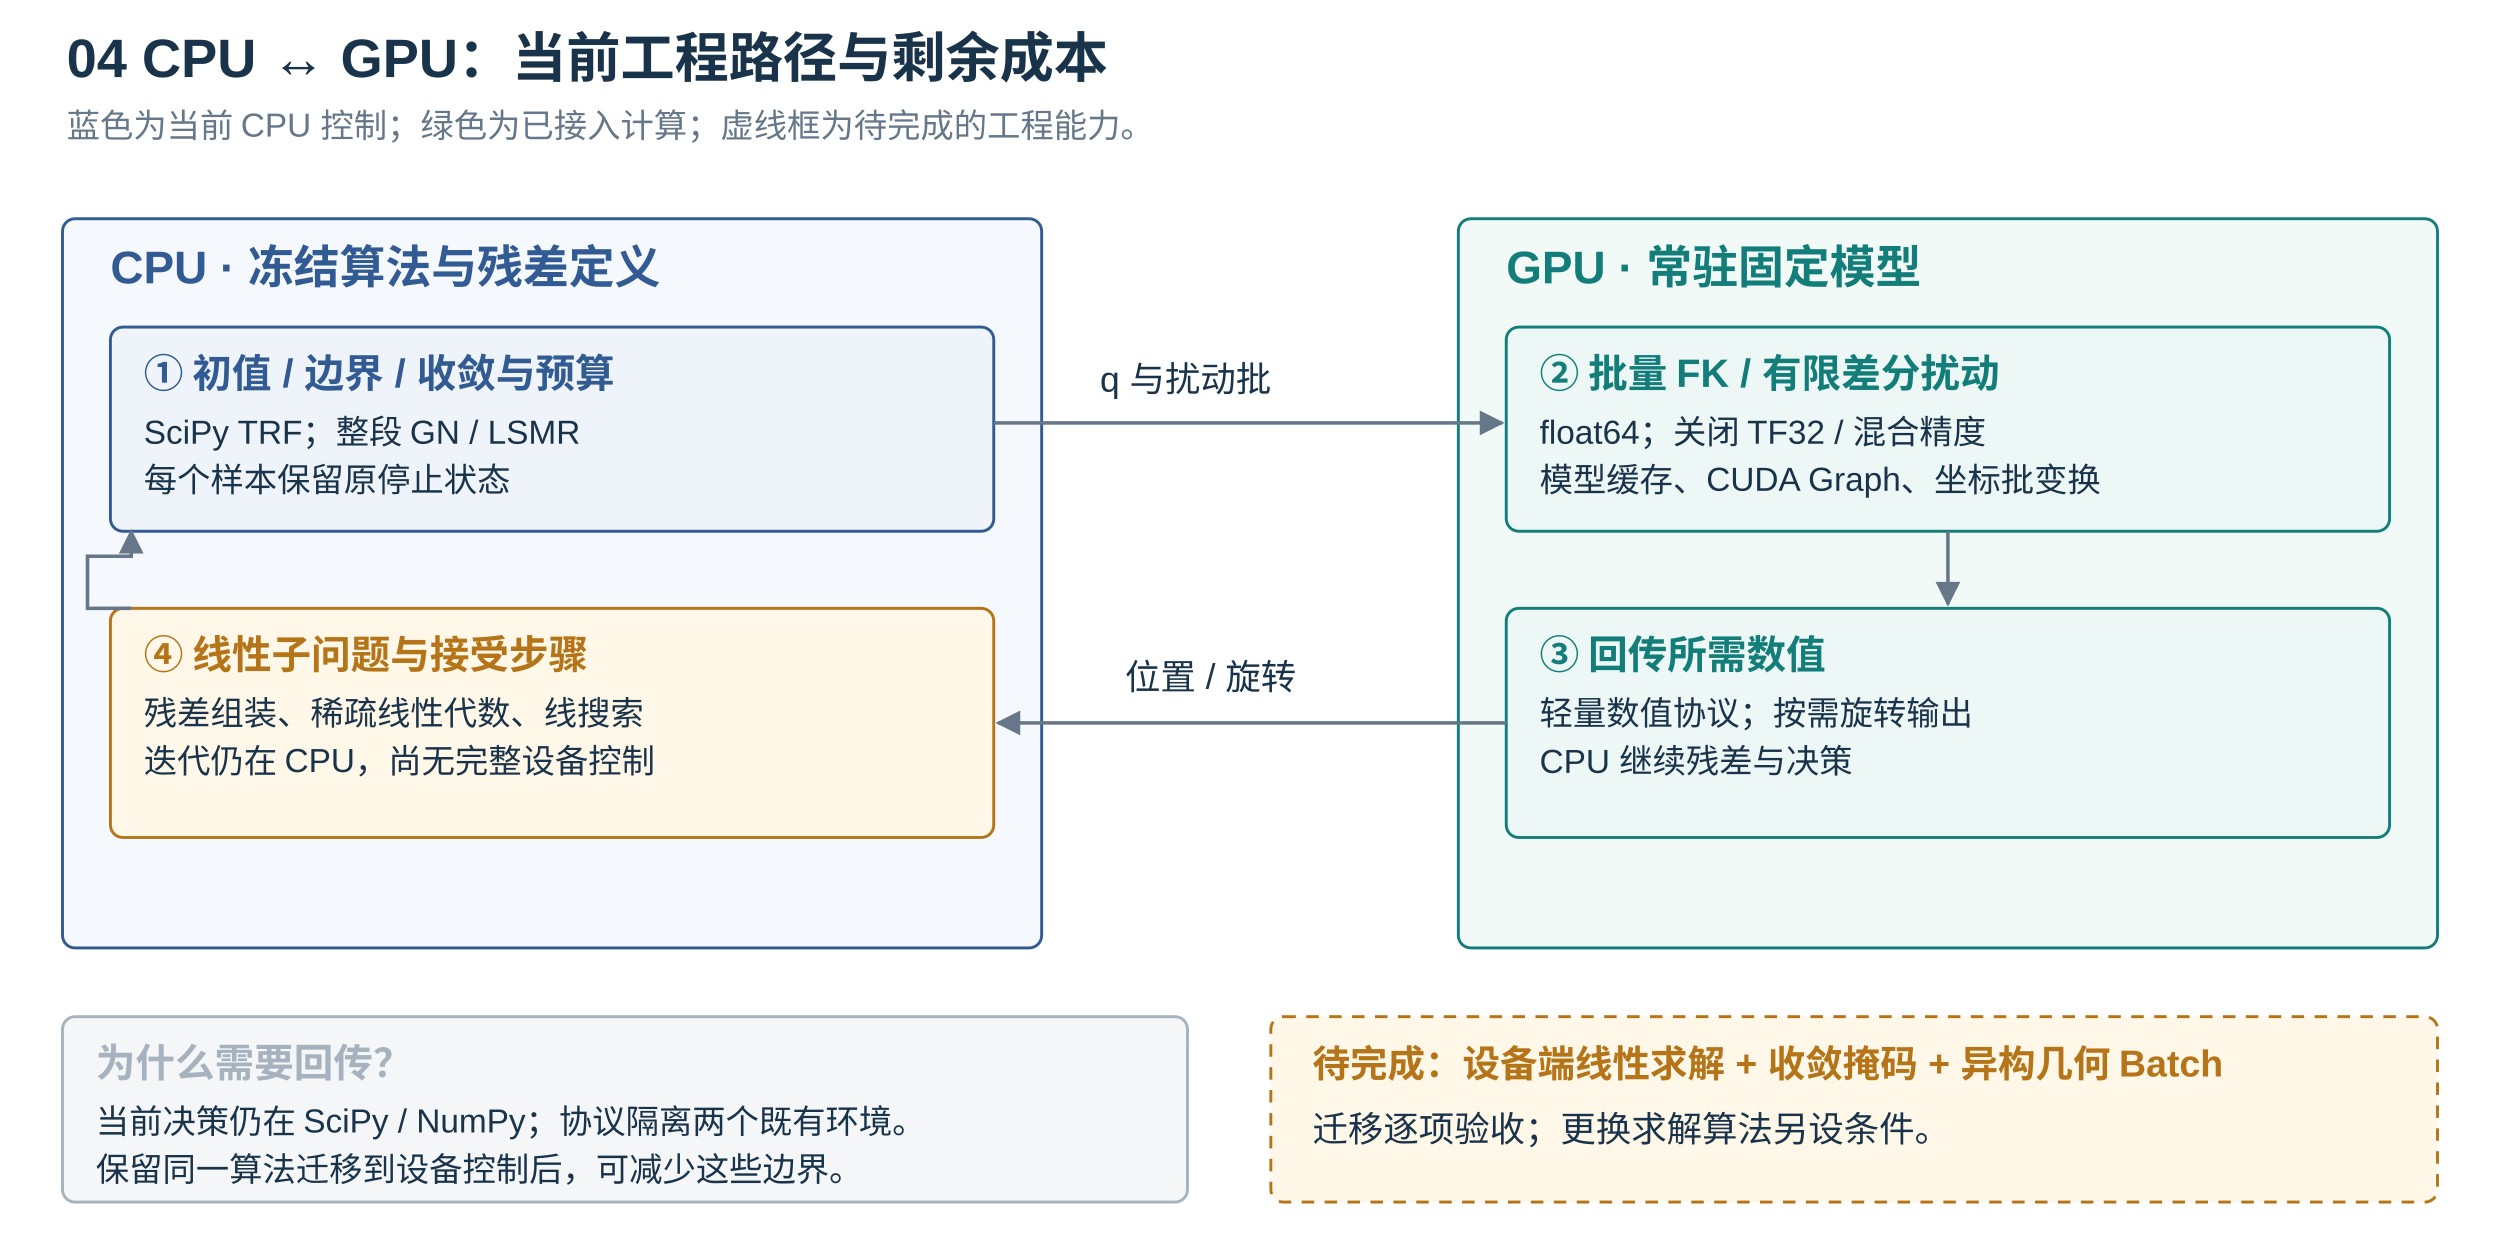
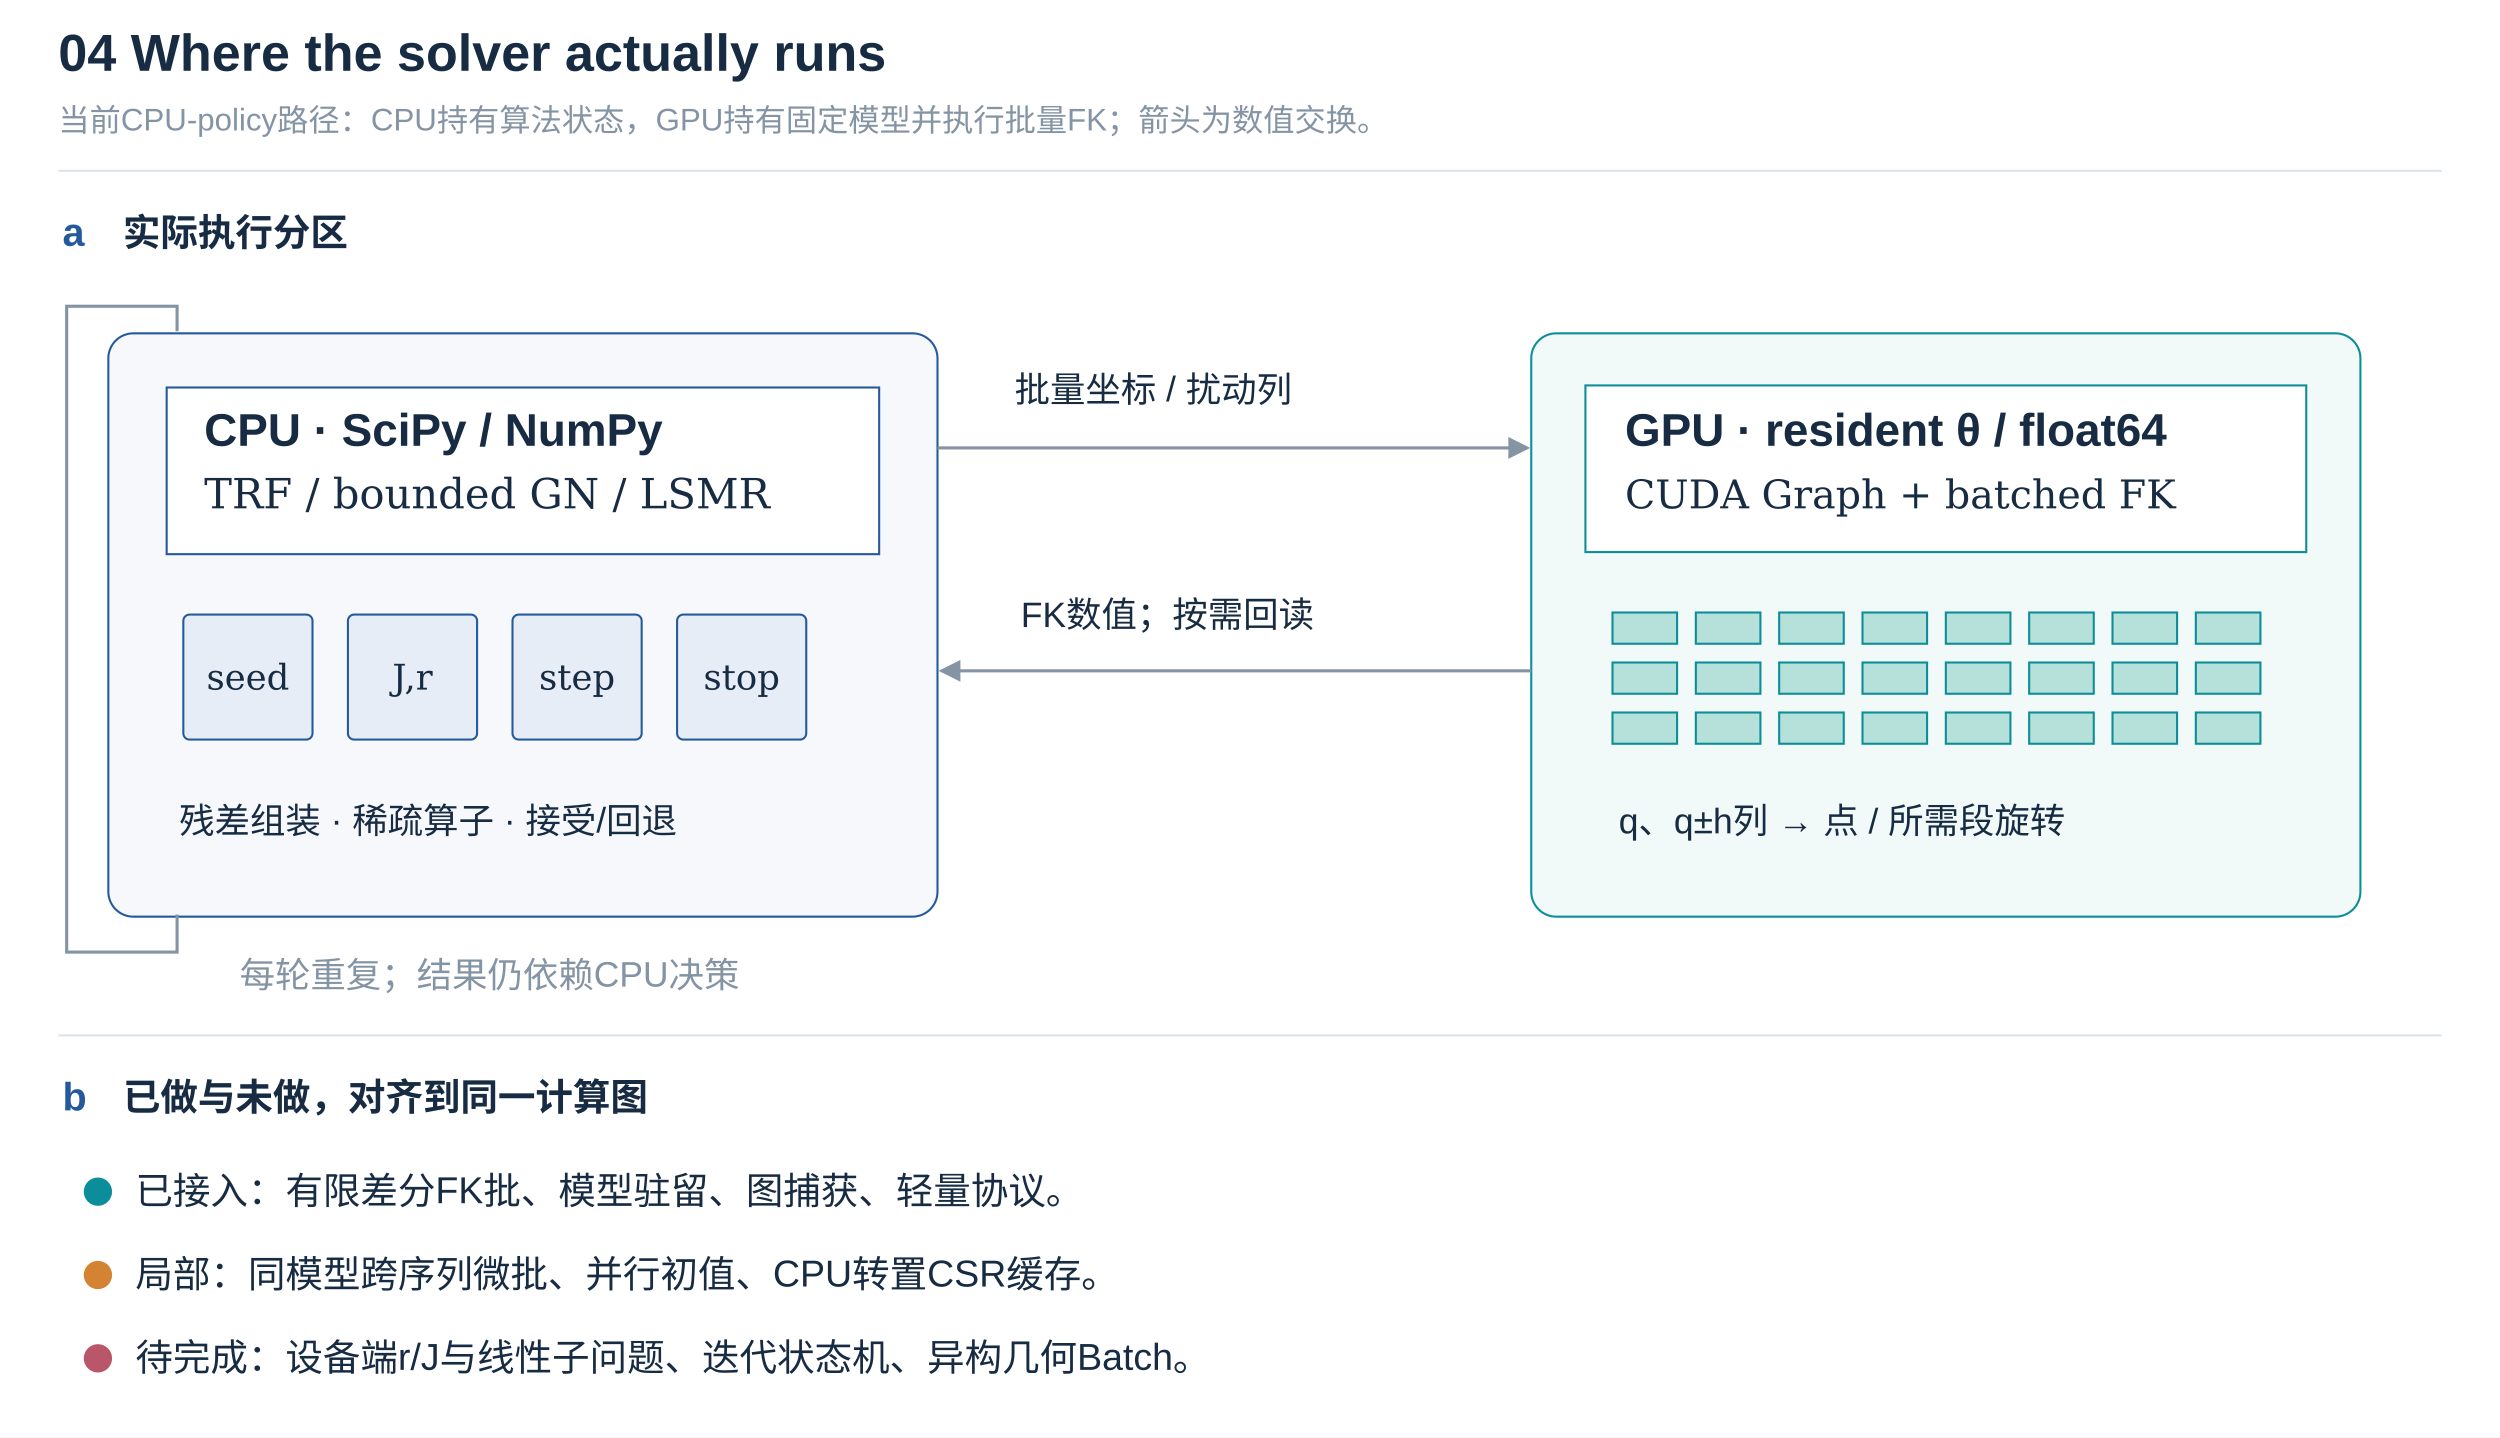
- <svg xmlns="http://www.w3.org/2000/svg" viewBox="0 0 1200 600" role="img" aria-labelledby="t4 d4">
+ <svg xmlns="http://www.w3.org/2000/svg" viewBox="0 0 1200 690" role="img" aria-labelledby="title4">
  <defs>
-     <marker id="arrow4" viewBox="0 0 10 10" refX="9" refY="5" markerWidth="7" markerHeight="7" orient="auto-start-reverse">
-       <path d="M0 0 L10 5 L0 10Z" fill="#657789" />
+     <marker id="a4" markerWidth="7" markerHeight="7" refX="6" refY="3.5" orient="auto-start-reverse">
+       <path d="M0,0 L7,3.5 L0,7Z" fill="#8494a4" />
    </marker>
  </defs>
-   <rect width="1200" height="600" fill="white" />
-   <style>text{font-family:Arial,"Noto Sans CJK SC","Microsoft YaHei",sans-serif;fill:#19334a}.small{font-size:16px;fill:#657789}.body{font-size:18px}.head{font-size:20px;font-weight:700}</style>
-   <text x="32" y="37" font-size="26" font-weight="700" fill="#19334a" style="fill:#19334a" text-anchor="start">04  CPU ↔ GPU：当前工程路径与剩余成本</text>
-   <text x="32" y="66" font-size="16" font-weight="400" fill="#657789" style="fill:#657789" text-anchor="start">蓝色为当前 CPU 控制；绿色为已接入计算；虚线框为待完成的工程能力。</text>
-   <rect x="30" y="105" width="470" height="350" rx="6" fill="#f5f8fc" stroke="#315b92" stroke-width="1.4" />
-   <text x="53" y="136" font-size="22" font-weight="700" fill="#315b92" style="fill:#315b92" text-anchor="start">CPU · 冻结算法与残差定义</text>
-   <rect x="53" y="157" width="424" height="98" rx="6" fill="#eff4fa" stroke="#315b92" stroke-width="1.4" />
-   <text x="69" y="186" font-size="19" font-weight="700" fill="#315b92" style="fill:#315b92" text-anchor="start">① 初值 / 边界 / 收敛与预算</text>
-   <text x="69" y="213" font-size="16" font-weight="400" fill="#19334a" style="fill:#19334a" text-anchor="start">SciPy TRF；整段 GN / LSMR</text>
-   <text x="69" y="236" font-size="16" font-weight="400" fill="#19334a" style="fill:#19334a" text-anchor="start">每个样本保留原停止状态</text>
-   <rect x="53" y="292" width="424" height="110" rx="6" fill="#fff7e8" stroke="#b57418" stroke-width="1.4" />
-   <text x="69" y="321" font-size="19" font-weight="700" fill="#b57418" style="fill:#b57418" text-anchor="start">④ 线性子问题与接受步骤</text>
-   <text x="69" y="348" font-size="16" font-weight="400" fill="#19334a" style="fill:#19334a" text-anchor="start">残差组装、稀疏线性代数、线搜索</text>
-   <text x="69" y="371" font-size="16" font-weight="400" fill="#19334a" style="fill:#19334a" text-anchor="start">迭代仍在 CPU，尚无完整设备控制</text>
-   <rect x="700" y="105" width="470" height="350" rx="6" fill="#f2faf8" stroke="#137e79" stroke-width="1.4" />
-   <text x="723" y="136" font-size="22" font-weight="700" fill="#137e79" style="fill:#137e79" text-anchor="start">GPU · 常驻固定模型</text>
-   <rect x="723" y="157" width="424" height="98" rx="6" fill="#edf7f5" stroke="#137e79" stroke-width="1.4" />
-   <text x="739" y="186" font-size="19" font-weight="700" fill="#137e79" style="fill:#137e79" text-anchor="start">② 批量 FK / 有限差分扰动</text>
-   <text x="739" y="213" font-size="16" font-weight="400" fill="#19334a" style="fill:#19334a" text-anchor="start">float64；关闭 TF32 / 混合精度</text>
-   <text x="739" y="236" font-size="16" font-weight="400" fill="#19334a" style="fill:#19334a" text-anchor="start">模型缓存、CUDA Graph、坐标批变换</text>
-   <rect x="723" y="292" width="424" height="110" rx="6" fill="#edf7f5" stroke="#137e79" stroke-width="1.4" />
-   <text x="739" y="321" font-size="19" font-weight="700" fill="#137e79" style="fill:#137e79" text-anchor="start">③ 回传所需数值</text>
-   <text x="739" y="348" font-size="16" font-weight="400" fill="#19334a" style="fill:#19334a" text-anchor="start">轻量数值协议；按需旋转输出</text>
-   <text x="739" y="371" font-size="16" font-weight="400" fill="#19334a" style="fill:#19334a" text-anchor="start">CPU 继续残差与决策</text>
-   <path d="M477,203 L721,203" stroke="#657789" stroke-width="1.7" fill="none" marker-end="url(#arrow4)" />
-   <text x="528" y="188" font-size="17" font-weight="400" fill="#19334a" style="fill:#19334a" text-anchor="start">q 与扰动批</text>
-   <path d="M935,255 L935,290" stroke="#657789" stroke-width="1.7" fill="none" marker-end="url(#arrow4)" />
-   <path d="M723,347 L479,347" stroke="#657789" stroke-width="1.7" fill="none" marker-end="url(#arrow4)" />
-   <text x="540" y="331" font-size="17" font-weight="400" fill="#19334a" style="fill:#19334a" text-anchor="start">位置 / 旋转</text>
-   <path d="M63,292 L42,292 L42,267 L63,267 L63,255" stroke="#657789" stroke-width="1.7" fill="none" marker-end="url(#arrow4)" />
-   <rect x="30" y="488" width="540" height="89" rx="6" fill="#f4f6f8" stroke="#a6b3be" stroke-width="1.4" />
-   <text x="46" y="517" font-size="19" font-weight="700" fill="#a6b3be" style="fill:#a6b3be" text-anchor="start">为什么需要回传？</text>
-   <text x="46" y="544" font-size="16" font-weight="400" fill="#19334a" style="fill:#19334a" text-anchor="start">当前决策仍在 SciPy / NumPy；协议隔离两个既有环境。</text>
-   <text x="46" y="567" font-size="16" font-weight="400" fill="#19334a" style="fill:#19334a" text-anchor="start">保留同一算法迁移到设备控制后，可减少这些边界。</text>
-   <rect x="610" y="488" width="560" height="89" rx="6" fill="#fff7e8" stroke="#b57418" stroke-width="1.4" stroke-dasharray="6 5" />
-   <text x="630" y="517" font-size="18" font-weight="700" fill="#b57418" style="fill:#b57418" text-anchor="start">待完成：设备端线性求解 + 收敛掩码 + 异构几何 Batch</text>
-   <text x="630" y="548" font-size="17" font-weight="400" fill="#19334a" style="fill:#19334a" text-anchor="start">迁移逐项验收；更换求解算法另设条件。</text>
+   <rect width="1200" height="690" fill="white" />
+   <style>text{font-family:Arial,"Noto Sans CJK SC",sans-serif;fill:#172c43}.math{font-family:"DejaVu Serif",Georgia,serif}.bone{stroke-linecap:round;stroke-linejoin:round}</style>
+   <text x="28" y="34" font-size="25" font-weight="700" style="fill:#172c43" text-anchor="start">04  Where the solver actually runs</text>
+   <text x="28" y="63" font-size="15" font-weight="400" style="fill:#8494a4" text-anchor="start">当前CPU-policy路径：CPU持有算法状态，GPU持有固定模型并执行批量FK；箭头为数值交换。</text>
+   <path d="M28 82 L1172 82" stroke="#dce4eb" stroke-width="1" fill="none" />
+   <text x="30" y="118" font-size="19" font-weight="700" style="fill:#245a9b" text-anchor="start">a</text>
+   <text x="59" y="118" font-size="18" font-weight="700" style="fill:#172c43" text-anchor="start">实际执行分区</text>
+   <rect x="52" y="160" width="398" height="280" rx="12" stroke="#245a9b" fill="#f6f8fc" />
+   <rect x="80" y="186" width="342" height="80" rx="0" stroke="#245a9b" fill="white" />
+   <text x="98" y="214" font-size="22" font-weight="700" style="fill:#172c43" text-anchor="start">CPU · SciPy / NumPy</text>
+   <text x="98" y="244" font-size="20" font-weight="400" style="fill:#172c43" text-anchor="start" class="math">TRF / bounded GN / LSMR</text>
+   <rect x="88" y="295" width="62" height="60" rx="3" stroke="#245a9b" fill="#e6edf6" />
+   <text x="119" y="331" font-size="17" font-weight="400" style="fill:#172c43" text-anchor="middle" class="math">seed</text>
+   <rect x="167" y="295" width="62" height="60" rx="3" stroke="#245a9b" fill="#e6edf6" />
+   <text x="198" y="331" font-size="17" font-weight="400" style="fill:#172c43" text-anchor="middle" class="math">J,r</text>
+   <rect x="246" y="295" width="62" height="60" rx="3" stroke="#245a9b" fill="#e6edf6" />
+   <text x="277" y="331" font-size="17" font-weight="400" style="fill:#172c43" text-anchor="middle" class="math">step</text>
+   <rect x="325" y="295" width="62" height="60" rx="3" stroke="#245a9b" fill="#e6edf6" />
+   <text x="356" y="331" font-size="17" font-weight="400" style="fill:#172c43" text-anchor="middle" class="math">stop</text>
+   <text x="86" y="400" font-size="17" font-weight="400" style="fill:#172c43" text-anchor="start">残差组装 · 稀疏算子 · 接受/回退</text>
+   <rect x="735" y="160" width="398" height="280" rx="12" stroke="#0c8e9a" fill="#f1faf9" />
+   <rect x="761" y="185" width="346" height="80" rx="0" stroke="#0c8e9a" fill="white" />
+   <text x="780" y="214" font-size="22" font-weight="700" style="fill:#172c43" text-anchor="start">GPU · resident θ / float64</text>
+   <text x="780" y="244" font-size="19" font-weight="400" style="fill:#172c43" text-anchor="start" class="math">CUDA Graph + batched FK</text>
+   <rect x="774" y="294" width="31" height="15" rx="0" stroke="#0c8e9a" fill="#b6e0da" />
+   <rect x="774" y="318" width="31" height="15" rx="0" stroke="#0c8e9a" fill="#b6e0da" />
+   <rect x="774" y="342" width="31" height="15" rx="0" stroke="#0c8e9a" fill="#b6e0da" />
+   <rect x="814" y="294" width="31" height="15" rx="0" stroke="#0c8e9a" fill="#b6e0da" />
+   <rect x="814" y="318" width="31" height="15" rx="0" stroke="#0c8e9a" fill="#b6e0da" />
+   <rect x="814" y="342" width="31" height="15" rx="0" stroke="#0c8e9a" fill="#b6e0da" />
+   <rect x="854" y="294" width="31" height="15" rx="0" stroke="#0c8e9a" fill="#b6e0da" />
+   <rect x="854" y="318" width="31" height="15" rx="0" stroke="#0c8e9a" fill="#b6e0da" />
+   <rect x="854" y="342" width="31" height="15" rx="0" stroke="#0c8e9a" fill="#b6e0da" />
+   <rect x="894" y="294" width="31" height="15" rx="0" stroke="#0c8e9a" fill="#b6e0da" />
+   <rect x="894" y="318" width="31" height="15" rx="0" stroke="#0c8e9a" fill="#b6e0da" />
+   <rect x="894" y="342" width="31" height="15" rx="0" stroke="#0c8e9a" fill="#b6e0da" />
+   <rect x="934" y="294" width="31" height="15" rx="0" stroke="#0c8e9a" fill="#b6e0da" />
+   <rect x="934" y="318" width="31" height="15" rx="0" stroke="#0c8e9a" fill="#b6e0da" />
+   <rect x="934" y="342" width="31" height="15" rx="0" stroke="#0c8e9a" fill="#b6e0da" />
+   <rect x="974" y="294" width="31" height="15" rx="0" stroke="#0c8e9a" fill="#b6e0da" />
+   <rect x="974" y="318" width="31" height="15" rx="0" stroke="#0c8e9a" fill="#b6e0da" />
+   <rect x="974" y="342" width="31" height="15" rx="0" stroke="#0c8e9a" fill="#b6e0da" />
+   <rect x="1014" y="294" width="31" height="15" rx="0" stroke="#0c8e9a" fill="#b6e0da" />
+   <rect x="1014" y="318" width="31" height="15" rx="0" stroke="#0c8e9a" fill="#b6e0da" />
+   <rect x="1014" y="342" width="31" height="15" rx="0" stroke="#0c8e9a" fill="#b6e0da" />
+   <rect x="1054" y="294" width="31" height="15" rx="0" stroke="#0c8e9a" fill="#b6e0da" />
+   <rect x="1054" y="318" width="31" height="15" rx="0" stroke="#0c8e9a" fill="#b6e0da" />
+   <rect x="1054" y="342" width="31" height="15" rx="0" stroke="#0c8e9a" fill="#b6e0da" />
+   <text x="777" y="400" font-size="17" font-weight="400" style="fill:#172c43" text-anchor="start">q、q±h列 → 点 / 所需段旋转</text>
+   <path d="M450 215 L733 215" stroke="#8494a4" stroke-width="1.5" fill="none" marker-end="url(#a4)" />
+   <text x="487" y="193" font-size="17" font-weight="400" style="fill:#172c43" text-anchor="start">批量坐标 / 扰动列</text>
+   <path d="M735 322 L452 322" stroke="#8494a4" stroke-width="1.5" fill="none" marker-end="url(#a4)" />
+   <text x="490" y="301" font-size="17" font-weight="400" style="fill:#172c43" text-anchor="start">FK数值；按需回读</text>
+   <path d="M85 439 L85 457 L32 457 L32 147 L85 147 L85 159" stroke="#8494a4" stroke-width="1.5" fill="none" />
+   <text x="115" y="474" font-size="17" font-weight="400" style="fill:#8494a4" text-anchor="start">每轮重复；结果仍依赖CPU决策</text>
+   <path d="M28 497 L1172 497" stroke="#dce4eb" stroke-width="1" fill="none" />
+   <text x="30" y="533" font-size="19" font-weight="700" style="fill:#245a9b" text-anchor="start">b</text>
+   <text x="59" y="533" font-size="18" font-weight="700" style="fill:#172c43" text-anchor="start">已做与未做，对齐到同一计算图</text>
+   <circle cx="47" cy="572" r="6" stroke="#0c8e9a" stroke-width="1.6" fill="#0c8e9a" />
+   <text x="65" y="578" font-size="18" font-weight="400" style="fill:#172c43" text-anchor="start">已接入：有限差分FK批、模型驻留、图捕获、轻量协议。</text>
+   <circle cx="47" cy="612" r="6" stroke="#d48333" stroke-width="1.6" fill="#d48333" />
+   <text x="65" y="618" font-size="18" font-weight="400" style="fill:#172c43" text-anchor="start">局部：同模型跨序列微批、并行初值、CPU转置CSR缓存。</text>
+   <circle cx="47" cy="652" r="6" stroke="#b95669" stroke-width="1.6" fill="#b95669" />
+   <text x="65" y="658" font-size="18" font-weight="400" style="fill:#172c43" text-anchor="start">待完成：设备端r/J与线性子问题、迭代状态机、异构几何Batch。</text>
</svg>
